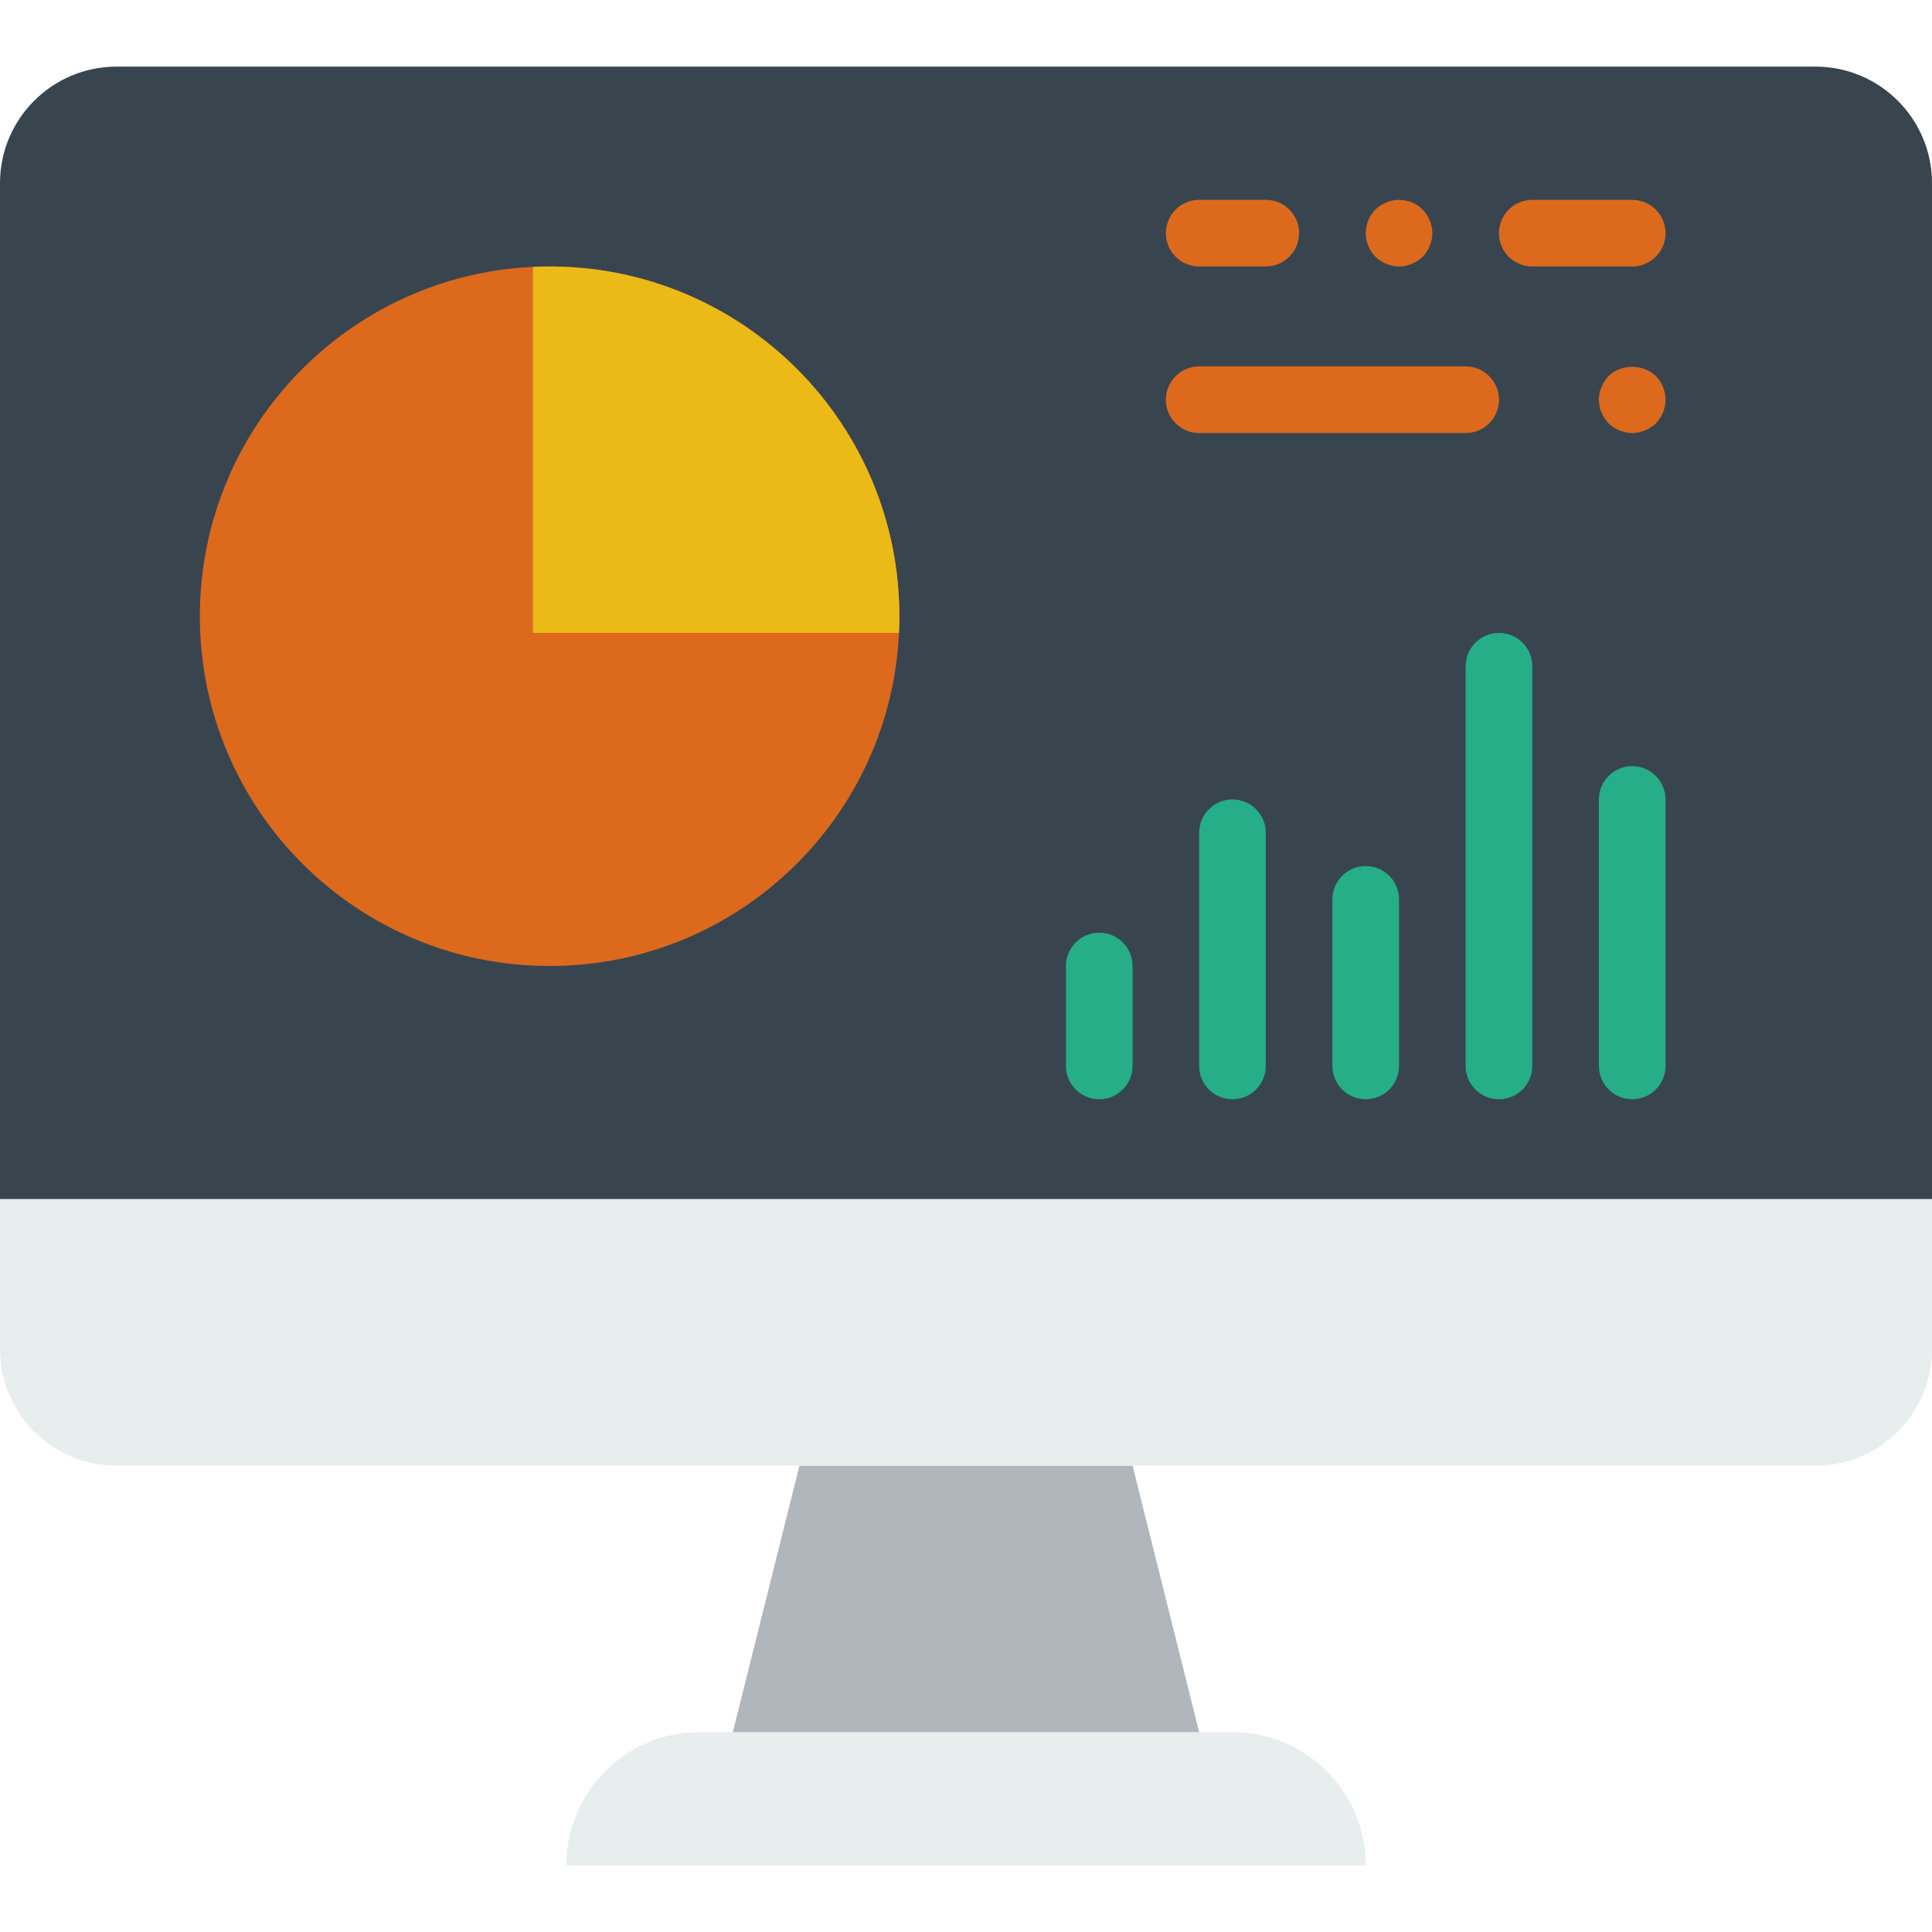
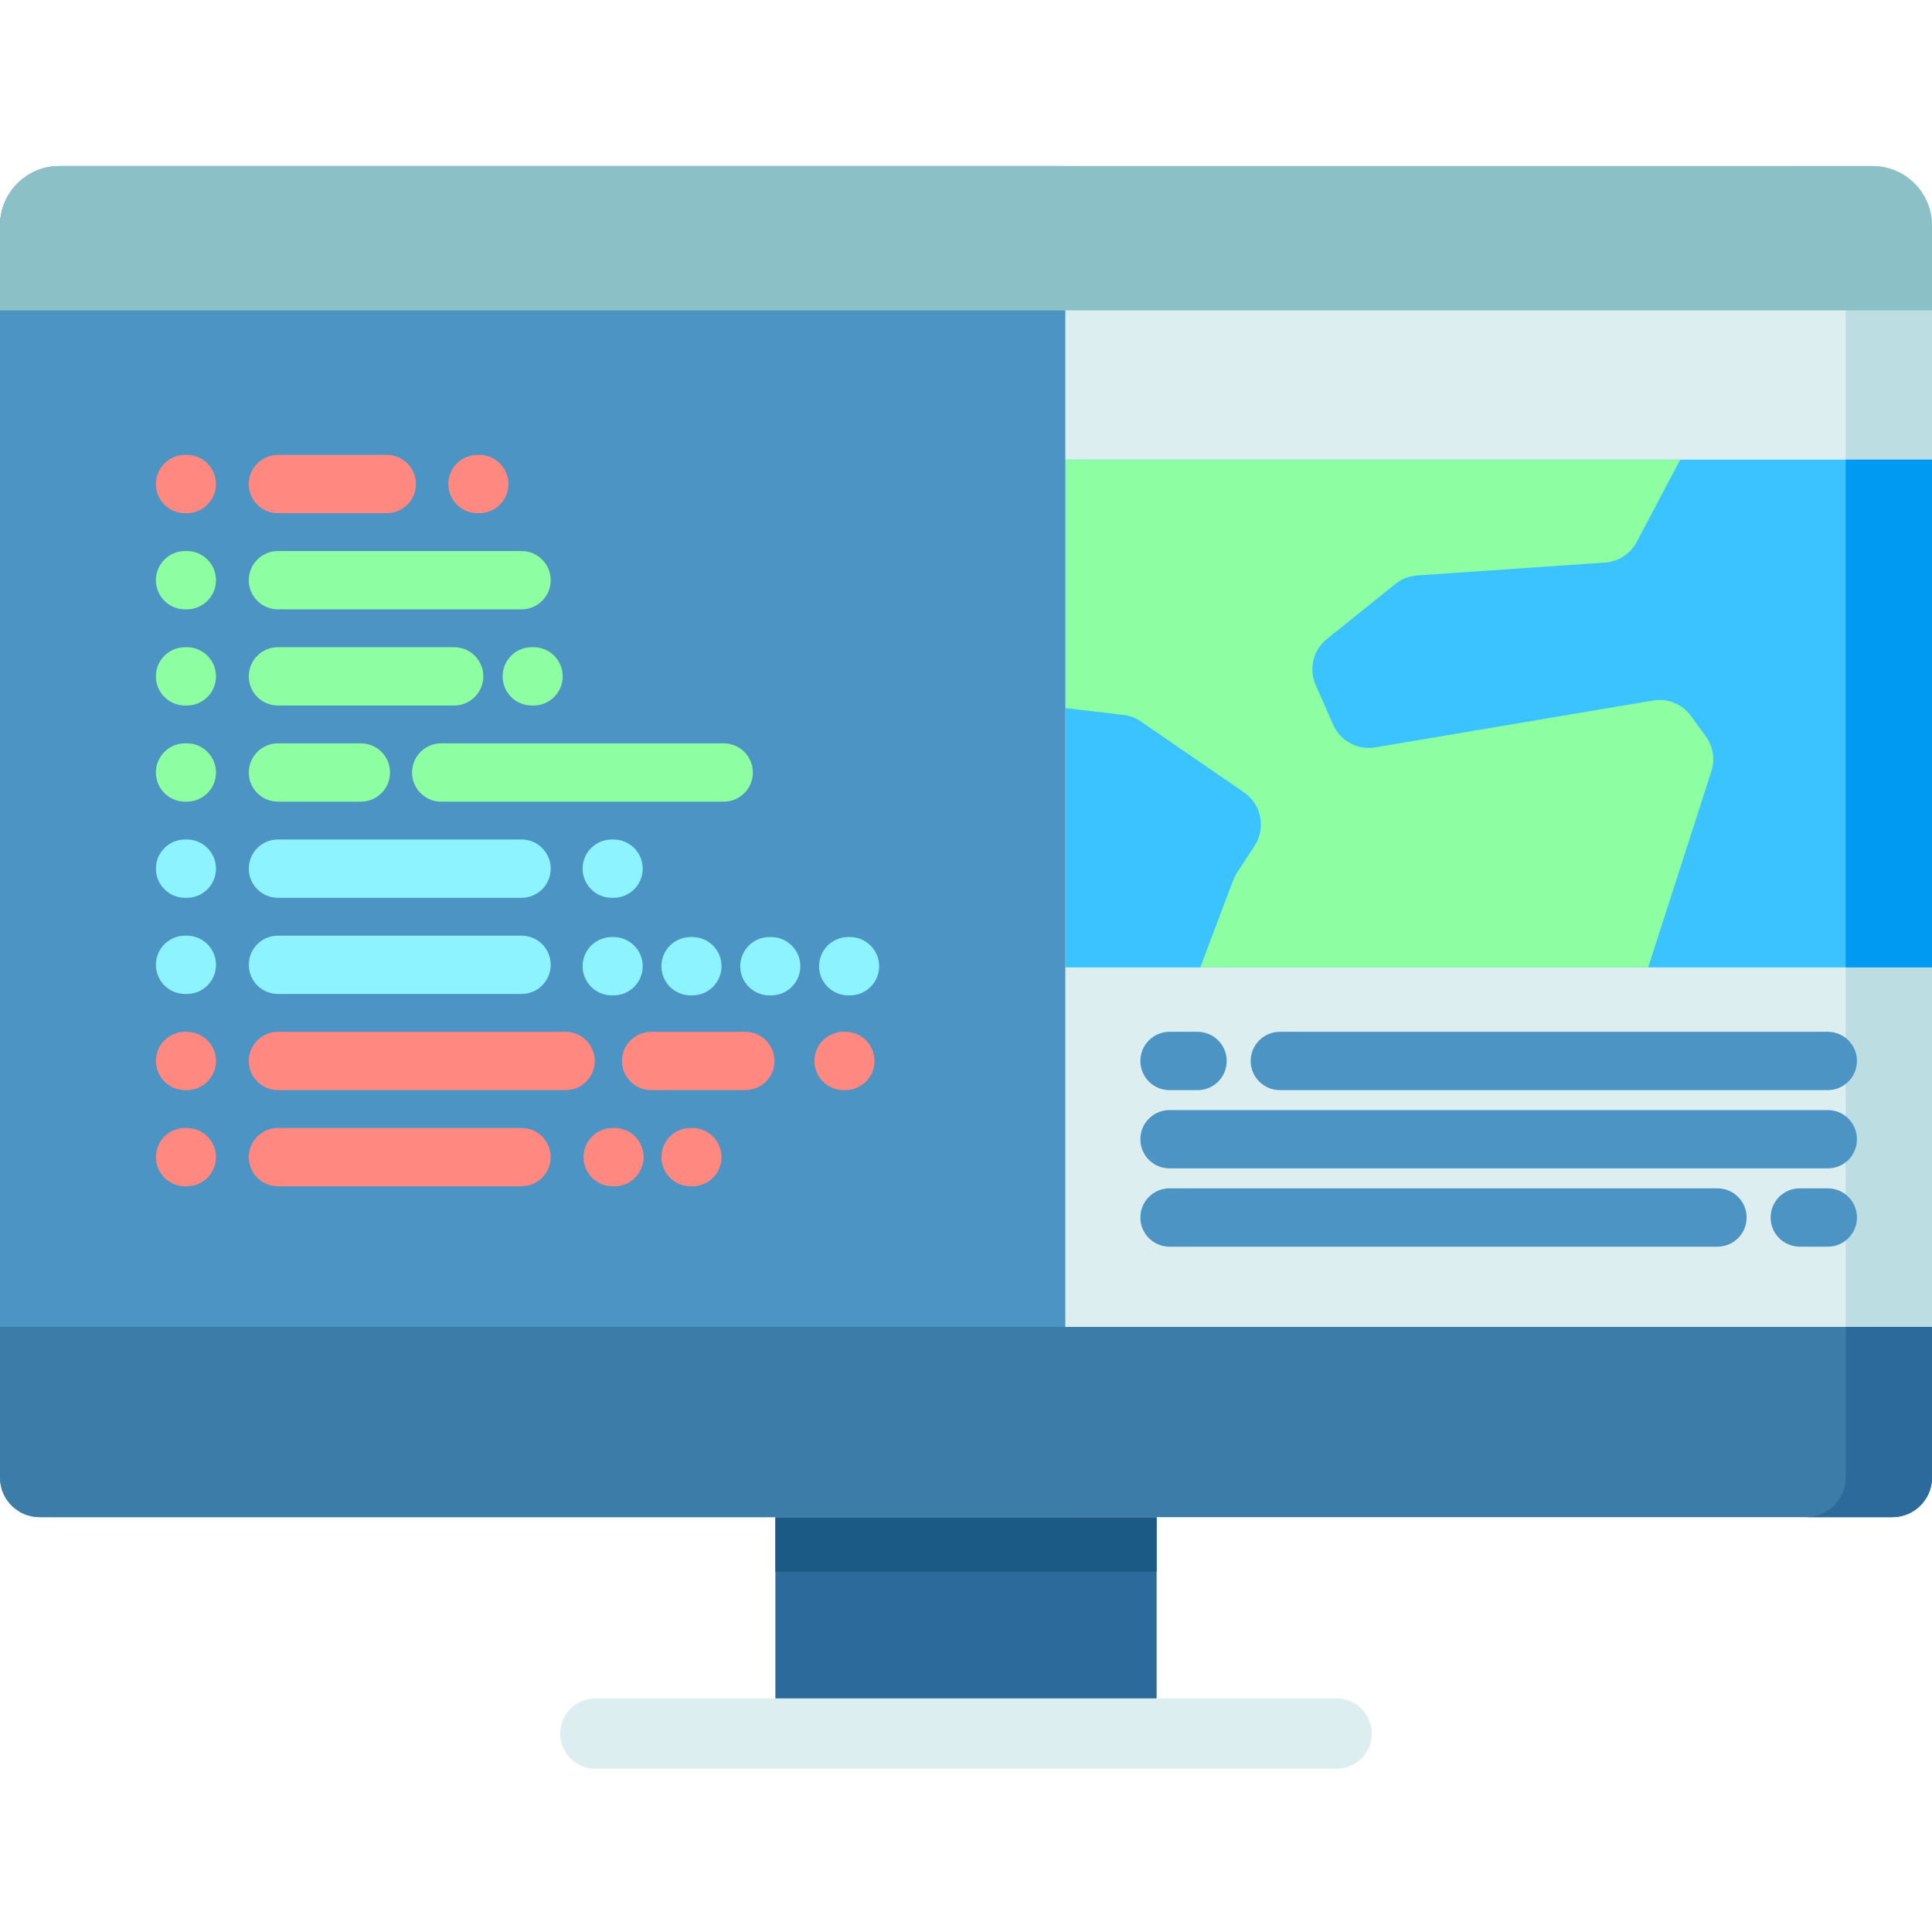
- <svg xmlns="http://www.w3.org/2000/svg" version="1.1" id="Layer_1" x="0px" y="0px" viewBox="0 0 512 512" style="enable-background:new 0 0 512 512;" xml:space="preserve">
-   <g>
-     <path style="fill:#38454F;" d="M512,317.793H0V48.552c0-17.064,13.833-30.897,30.897-30.897h450.207   c17.064,0,30.897,13.833,30.897,30.897V317.793z" />
-     <path style="fill:#E8EDEE;" d="M361.931,494.345H150.069c0-19.5,15.81-35.31,35.31-35.31h141.241   C346.121,459.034,361.931,474.845,361.931,494.345" />
-     <polygon style="fill:#B0B6BB;" points="317.793,459.034 194.207,459.034 211.862,388.414 300.138,388.414  " />
-     <path style="fill:#E8EDEE;" d="M481.103,388.414H30.897C13.833,388.414,0,374.581,0,357.517v-39.724h512v39.724   C512,374.581,498.167,388.414,481.103,388.414" />
-     <g>
-       <path style="fill:#25AE88;" d="M291.31,291.31c-4.882,0-8.828-3.955-8.828-8.828V256c0-4.873,3.946-8.828,8.828-8.828    c4.882,0,8.828,3.955,8.828,8.828v26.483C300.138,287.356,296.192,291.31,291.31,291.31" />
-       <path style="fill:#25AE88;" d="M326.621,291.31c-4.882,0-8.828-3.955-8.828-8.828V220.69c0-4.873,3.946-8.828,8.828-8.828    c4.882,0,8.828,3.955,8.828,8.828v61.793C335.448,287.356,331.502,291.31,326.621,291.31" />
-       <path style="fill:#25AE88;" d="M361.931,291.31c-4.882,0-8.828-3.955-8.828-8.828v-44.138c0-4.873,3.946-8.828,8.828-8.828    c4.882,0,8.828,3.955,8.828,8.828v44.138C370.759,287.356,366.813,291.31,361.931,291.31" />
-       <path style="fill:#25AE88;" d="M397.241,291.31c-4.882,0-8.828-3.955-8.828-8.828V176.552c0-4.873,3.946-8.828,8.828-8.828    c4.882,0,8.828,3.955,8.828,8.828v105.931C406.069,287.356,402.123,291.31,397.241,291.31" />
-       <path style="fill:#25AE88;" d="M432.552,291.31c-4.882,0-8.828-3.955-8.828-8.828v-70.621c0-4.873,3.946-8.828,8.828-8.828    c4.882,0,8.828,3.955,8.828,8.828v70.621C441.379,287.356,437.433,291.31,432.552,291.31" />
-     </g>
-     <path style="fill:#DD691D;" d="M238.345,163.31c0,51.191-41.498,92.69-92.69,92.69s-92.69-41.498-92.69-92.69   s41.498-92.69,92.69-92.69S238.345,112.119,238.345,163.31" />
-     <path style="fill:#ECBA16;" d="M141.362,70.718c-0.044,0.044-0.071,0.079-0.124,0.124v96.556c0,0.185,0.15,0.327,0.327,0.327   h96.556c0.044-0.044,0.079-0.071,0.124-0.124C240.708,113.02,195.943,68.255,141.362,70.718" />
-     <g>
-       <path style="fill:#DD691D;" d="M388.414,114.759h-70.621c-4.882,0-8.828-3.955-8.828-8.828c0-4.873,3.946-8.828,8.828-8.828    h70.621c4.882,0,8.828,3.955,8.828,8.828C397.241,110.804,393.295,114.759,388.414,114.759" />
-       <path style="fill:#DD691D;" d="M432.552,114.759c-2.295,0-4.599-0.971-6.268-2.56c-0.353-0.441-0.794-0.883-1.059-1.324    c-0.353-0.53-0.618-1.059-0.794-1.589c-0.265-0.53-0.441-1.059-0.53-1.589c-0.088-0.618-0.177-1.236-0.177-1.766    c0-0.53,0.088-1.148,0.177-1.766c0.088-0.53,0.265-1.059,0.53-1.589c0.177-0.53,0.441-1.059,0.794-1.589    c0.265-0.441,0.706-0.883,1.059-1.324c3.266-3.266,9.181-3.266,12.535,0c1.589,1.677,2.56,3.884,2.56,6.268    c0,2.383-0.971,4.59-2.56,6.268C437.142,113.788,434.847,114.759,432.552,114.759" />
-       <path style="fill:#DD691D;" d="M432.552,70.621h-26.483c-4.882,0-8.828-3.955-8.828-8.828s3.946-8.828,8.828-8.828h26.483    c4.882,0,8.828,3.955,8.828,8.828S437.433,70.621,432.552,70.621" />
-       <path style="fill:#DD691D;" d="M335.448,70.621h-17.655c-4.882,0-8.828-3.955-8.828-8.828s3.946-8.828,8.828-8.828h17.655    c4.882,0,8.828,3.955,8.828,8.828S340.33,70.621,335.448,70.621" />
-       <path style="fill:#DD691D;" d="M370.759,70.621c-2.295,0-4.599-0.971-6.268-2.56c-1.598-1.677-2.56-3.972-2.56-6.268    c0-2.295,0.962-4.59,2.56-6.268c0.883-0.794,1.766-1.412,2.913-1.854c3.266-1.412,7.15-0.618,9.622,1.854    c1.589,1.677,2.56,3.972,2.56,6.268c0,2.295-0.971,4.59-2.56,6.268C375.349,69.65,373.054,70.621,370.759,70.621" />
-     </g>
+ <svg xmlns="http://www.w3.org/2000/svg" height="512pt" viewBox="0 -44 512 512" width="512pt">
+   <path d="m205.484 355.094h101.031v55.863h-101.031zm0 0" fill="#2c6a9b" />
+   <path d="m205.488 355.094h101.023v17.387h-101.023zm0 0" fill="#1a5a84" />
+   <path d="m354.215 424.727h-196.43c-5.145 0-9.316-4.172-9.316-9.316 0-5.145 4.172-9.312 9.316-9.312h196.43c5.145 0 9.312 4.168 9.312 9.312 0 5.145-4.168 9.316-9.312 9.316zm0 0" fill="#dceeef" />
+   <path d="m512 15.762v331.793c0 5.809-4.707 10.508-10.52 10.508h-490.961c-5.812 0-10.52-4.699-10.52-10.508v-331.793c0-8.703 7.066-15.762 15.773-15.762h480.453c8.715 0 15.773 7.059 15.773 15.762zm0 0" fill="#dceeef" />
+   <path d="m512 15.762v331.789c0 5.816-4.707 10.512-10.512 10.512h-22.875c5.805 0 10.512-4.695 10.512-10.512v-331.789c0-8.699-7.059-15.758-15.77-15.758h22.875c8.711 0 15.77 7.059 15.77 15.758zm0 0" fill="#bcdde2" />
+   <path d="m282.32 77.812h229.68v134.551h-229.68zm0 0" fill="#3bc3ff" />
+   <path d="m489.125 77.812h22.875v134.551h-22.875zm0 0" fill="#009af2" />
+   <path d="m452.062 151.16c1.938 2.66 2.484 6.086 1.477 9.219l-14.188 44.02-2.574 7.965h-118.688l8.719-23.09c.266-.695.602-1.363 1.008-1.988l4.676-7.164c3.055-4.684 1.812-10.945-2.793-14.113l-27.336-18.805c-1.375-.945-2.965-1.543-4.625-1.742l-15.418-1.82v-65.832h162.965l-11.535 21.812c-1.668 3.148-4.844 5.215-8.402 5.461l-49.809 3.422c-2.098.145-4.102.93-5.742 2.246l-18.152 14.578c-3.637 2.918-4.859 7.914-2.98 12.184l4.641 10.539c1.898 4.316 6.492 6.793 11.141 6.008l73.633-12.418c3.852-.652 7.742.938 10.043 4.098zm0 0" fill="#8dffa2" />
+   <path d="m282.32 0v358.062h-271.801c-5.812 0-10.52-4.699-10.52-10.508v-331.793c0-8.703 7.066-15.762 15.773-15.762zm0 0" fill="#4c94c3" />
+   <path d="m512 15.762v22.5h-512v-22.5c0-8.703 7.066-15.762 15.773-15.762h480.453c8.715 0 15.773 7.059 15.773 15.762zm0 0" fill="#8bc1c6" />
+   <path d="m512 307.648v39.902c0 5.816-4.707 10.512-10.512 10.512h-490.977c-5.805 0-10.512-4.695-10.512-10.512v-39.902zm0 0" fill="#3b7ca8" />
+   <path d="m512 307.648v39.902c0 5.816-4.707 10.512-10.512 10.512h-22.875c5.805 0 10.512-4.695 10.512-10.512v-39.902zm0 0" fill="#2c6a9b" />
+   <path d="m49.512 92.004h-.473c-4.266 0-7.723-3.461-7.723-7.727s3.457-7.727 7.723-7.727h.473c4.27 0 7.727 3.461 7.727 7.727s-3.457 7.727-7.727 7.727zm0 0" fill="#ff8980" />
+   <path d="m102.504 92.004h-28.848c-4.266 0-7.723-3.461-7.723-7.727s3.457-7.727 7.723-7.727h28.848c4.266 0 7.727 3.461 7.727 7.727s-3.461 7.727-7.727 7.727zm0 0" fill="#ff8980" />
+   <g fill="#8dffa2">
+     <path d="m49.512 117.484h-.473c-4.266 0-7.723-3.457-7.723-7.727 0-4.266 3.457-7.727 7.723-7.727h.473c4.27 0 7.727 3.461 7.727 7.727 0 4.27-3.457 7.727-7.727 7.727zm0 0" />
+     <path d="m138.215 117.484h-64.559c-4.266 0-7.723-3.457-7.723-7.727 0-4.266 3.457-7.727 7.723-7.727h64.559c4.27 0 7.727 3.461 7.727 7.727 0 4.27-3.457 7.727-7.727 7.727zm0 0" />
+     <path d="m49.512 142.969h-.473c-4.266 0-7.723-3.461-7.723-7.727 0-4.27 3.457-7.727 7.723-7.727h.473c4.27 0 7.727 3.457 7.727 7.727 0 4.266-3.457 7.727-7.727 7.727zm0 0" />
+     <path d="m120.359 142.969h-46.703c-4.266 0-7.723-3.461-7.723-7.727 0-4.27 3.457-7.727 7.723-7.727h46.703c4.27 0 7.727 3.457 7.727 7.727 0 4.266-3.457 7.727-7.727 7.727zm0 0" />
+     <path d="m49.512 168.449h-.473c-4.266 0-7.723-3.461-7.723-7.727s3.457-7.727 7.723-7.727h.473c4.27 0 7.727 3.461 7.727 7.727s-3.457 7.727-7.727 7.727zm0 0" />
+     <path d="m191.785 168.449h-74.859c-4.27 0-7.727-3.461-7.727-7.727s3.461-7.727 7.727-7.727h74.859c4.27 0 7.727 3.461 7.727 7.727s-3.457 7.727-7.727 7.727zm0 0" />
+     <path d="m95.637 168.449h-21.98c-4.266 0-7.723-3.461-7.723-7.727s3.457-7.727 7.723-7.727h21.98c4.266 0 7.723 3.461 7.723 7.727s-3.457 7.727-7.723 7.727zm0 0" />
  </g>
-   <g>
- </g>
-   <g>
- </g>
-   <g>
- </g>
-   <g>
- </g>
-   <g>
- </g>
-   <g>
- </g>
-   <g>
- </g>
-   <g>
- </g>
-   <g>
- </g>
-   <g>
- </g>
-   <g>
- </g>
-   <g>
- </g>
-   <g>
- </g>
-   <g>
- </g>
-   <g>
- </g>
+   <path d="m49.512 193.93h-.473c-4.266 0-7.723-3.457-7.723-7.727 0-4.266 3.457-7.727 7.723-7.727h.473c4.27 0 7.727 3.461 7.727 7.727 0 4.27-3.457 7.727-7.727 7.727zm0 0" fill="#8df4ff" />
+   <path d="m138.215 193.93h-64.559c-4.266 0-7.723-3.457-7.723-7.727 0-4.266 3.457-7.727 7.723-7.727h64.559c4.27 0 7.727 3.461 7.727 7.727 0 4.27-3.457 7.727-7.727 7.727zm0 0" fill="#8df4ff" />
+   <path d="m49.512 219.41h-.473c-4.266 0-7.723-3.457-7.723-7.723 0-4.27 3.457-7.727 7.723-7.727h.473c4.27 0 7.727 3.457 7.727 7.727 0 4.266-3.457 7.723-7.727 7.723zm0 0" fill="#8df4ff" />
+   <path d="m138.215 219.41h-64.559c-4.266 0-7.723-3.457-7.723-7.723 0-4.27 3.457-7.727 7.723-7.727h64.559c4.27 0 7.727 3.457 7.727 7.727 0 4.266-3.457 7.723-7.727 7.723zm0 0" fill="#8df4ff" />
+   <path d="m49.512 244.895h-.473c-4.266 0-7.723-3.461-7.723-7.727s3.457-7.727 7.723-7.727h.473c4.27 0 7.727 3.461 7.727 7.727s-3.457 7.727-7.727 7.727zm0 0" fill="#ff8980" />
+   <path d="m197.52 244.895h-24.965c-4.27 0-7.727-3.461-7.727-7.727s3.461-7.727 7.727-7.727h24.965c4.27 0 7.727 3.461 7.727 7.727s-3.457 7.727-7.727 7.727zm0 0" fill="#ff8980" />
+   <path d="m149.891 244.895h-76.234c-4.266 0-7.723-3.461-7.723-7.727s3.457-7.727 7.723-7.727h76.234c4.27 0 7.727 3.461 7.727 7.727s-3.457 7.727-7.727 7.727zm0 0" fill="#ff8980" />
+   <path d="m49.512 270.375h-.473c-4.266 0-7.723-3.457-7.723-7.727 0-4.266 3.457-7.723 7.723-7.723h.473c4.27 0 7.727 3.457 7.727 7.723 0 4.27-3.457 7.727-7.727 7.727zm0 0" fill="#ff8980" />
+   <path d="m138.215 270.375h-64.559c-4.266 0-7.723-3.457-7.723-7.727 0-4.266 3.457-7.723 7.723-7.723h64.559c4.27 0 7.727 3.457 7.727 7.723 0 4.27-3.457 7.727-7.727 7.727zm0 0" fill="#ff8980" />
+   <path d="m162.832 270.375h-.473c-4.266 0-7.723-3.457-7.723-7.727 0-4.266 3.457-7.723 7.723-7.723h.473c4.27 0 7.727 3.457 7.727 7.723 0 4.27-3.457 7.727-7.727 7.727zm0 0" fill="#ff8980" />
+   <path d="m127.012 92.004h-.473c-4.266 0-7.727-3.461-7.727-7.727s3.461-7.727 7.727-7.727h.473c4.27 0 7.727 3.461 7.727 7.727s-3.457 7.727-7.727 7.727zm0 0" fill="#ff8980" />
+   <path d="m141.395 142.969h-.469c-4.27 0-7.727-3.461-7.727-7.727 0-4.27 3.457-7.727 7.727-7.727h.469c4.27 0 7.727 3.457 7.727 7.727 0 4.266-3.457 7.727-7.727 7.727zm0 0" fill="#8dffa2" />
+   <path d="m183.484 270.375h-.473c-4.27 0-7.727-3.457-7.727-7.727 0-4.266 3.461-7.723 7.727-7.723h.473c4.27 0 7.727 3.457 7.727 7.723 0 4.27-3.457 7.727-7.727 7.727zm0 0" fill="#ff8980" />
+   <path d="m224.031 244.895h-.473c-4.27 0-7.727-3.461-7.727-7.727s3.461-7.727 7.727-7.727h.473c4.27 0 7.727 3.461 7.727 7.727s-3.457 7.727-7.727 7.727zm0 0" fill="#ff8980" />
+   <path d="m162.598 219.781h-.473c-4.27 0-7.727-3.457-7.727-7.723 0-4.27 3.461-7.727 7.727-7.727h.473c4.266 0 7.727 3.457 7.727 7.727 0 4.266-3.461 7.723-7.727 7.723zm0 0" fill="#8df4ff" />
+   <path d="m162.598 193.93h-.473c-4.27 0-7.727-3.457-7.727-7.727 0-4.266 3.461-7.727 7.727-7.727h.473c4.266 0 7.727 3.461 7.727 7.727 0 4.27-3.461 7.727-7.727 7.727zm0 0" fill="#8df4ff" />
+   <path d="m183.484 219.781h-.473c-4.27 0-7.727-3.457-7.727-7.723 0-4.27 3.461-7.727 7.727-7.727h.473c4.27 0 7.727 3.457 7.727 7.727 0 4.266-3.457 7.723-7.727 7.723zm0 0" fill="#8df4ff" />
+   <path d="m204.371 219.781h-.473c-4.266 0-7.727-3.457-7.727-7.723 0-4.27 3.461-7.727 7.727-7.727h.473c4.27 0 7.727 3.457 7.727 7.727 0 4.266-3.457 7.723-7.727 7.723zm0 0" fill="#8df4ff" />
+   <path d="m225.262 219.781h-.473c-4.27 0-7.727-3.457-7.727-7.723 0-4.27 3.457-7.727 7.727-7.727h.473c4.266 0 7.723 3.457 7.723 7.727 0 4.266-3.457 7.723-7.723 7.723zm0 0" fill="#8df4ff" />
+   <path d="m484.387 244.895h-145.211c-4.27 0-7.727-3.461-7.727-7.727s3.461-7.727 7.727-7.727h145.211c4.266 0 7.723 3.461 7.723 7.727.004 4.266-3.457 7.727-7.723 7.727zm0 0" fill="#4c94c3" />
+   <path d="m317.363 244.895h-7.43c-4.266 0-7.723-3.461-7.723-7.727s3.457-7.727 7.723-7.727h7.43c4.27 0 7.727 3.461 7.727 7.727.004 4.266-3.457 7.727-7.727 7.727zm0 0" fill="#4c94c3" />
+   <path d="m455.145 286.379h-145.207c-4.27 0-7.727-3.457-7.727-7.727 0-4.266 3.457-7.727 7.727-7.727h145.207c4.27 0 7.727 3.461 7.727 7.727s-3.461 7.727-7.727 7.727zm0 0" fill="#4c94c3" />
+   <path d="m484.387 286.379h-7.434c-4.266 0-7.723-3.457-7.723-7.727 0-4.266 3.457-7.727 7.723-7.727h7.434c4.266 0 7.723 3.461 7.723 7.727.004 4.266-3.457 7.727-7.723 7.727zm0 0" fill="#4c94c3" />
+   <path d="m484.387 265.637h-174.453c-4.266 0-7.723-3.461-7.723-7.727s3.457-7.727 7.723-7.727h174.453c4.266 0 7.723 3.461 7.723 7.727.004 4.266-3.457 7.727-7.723 7.727zm0 0" fill="#4c94c3" />
</svg>
